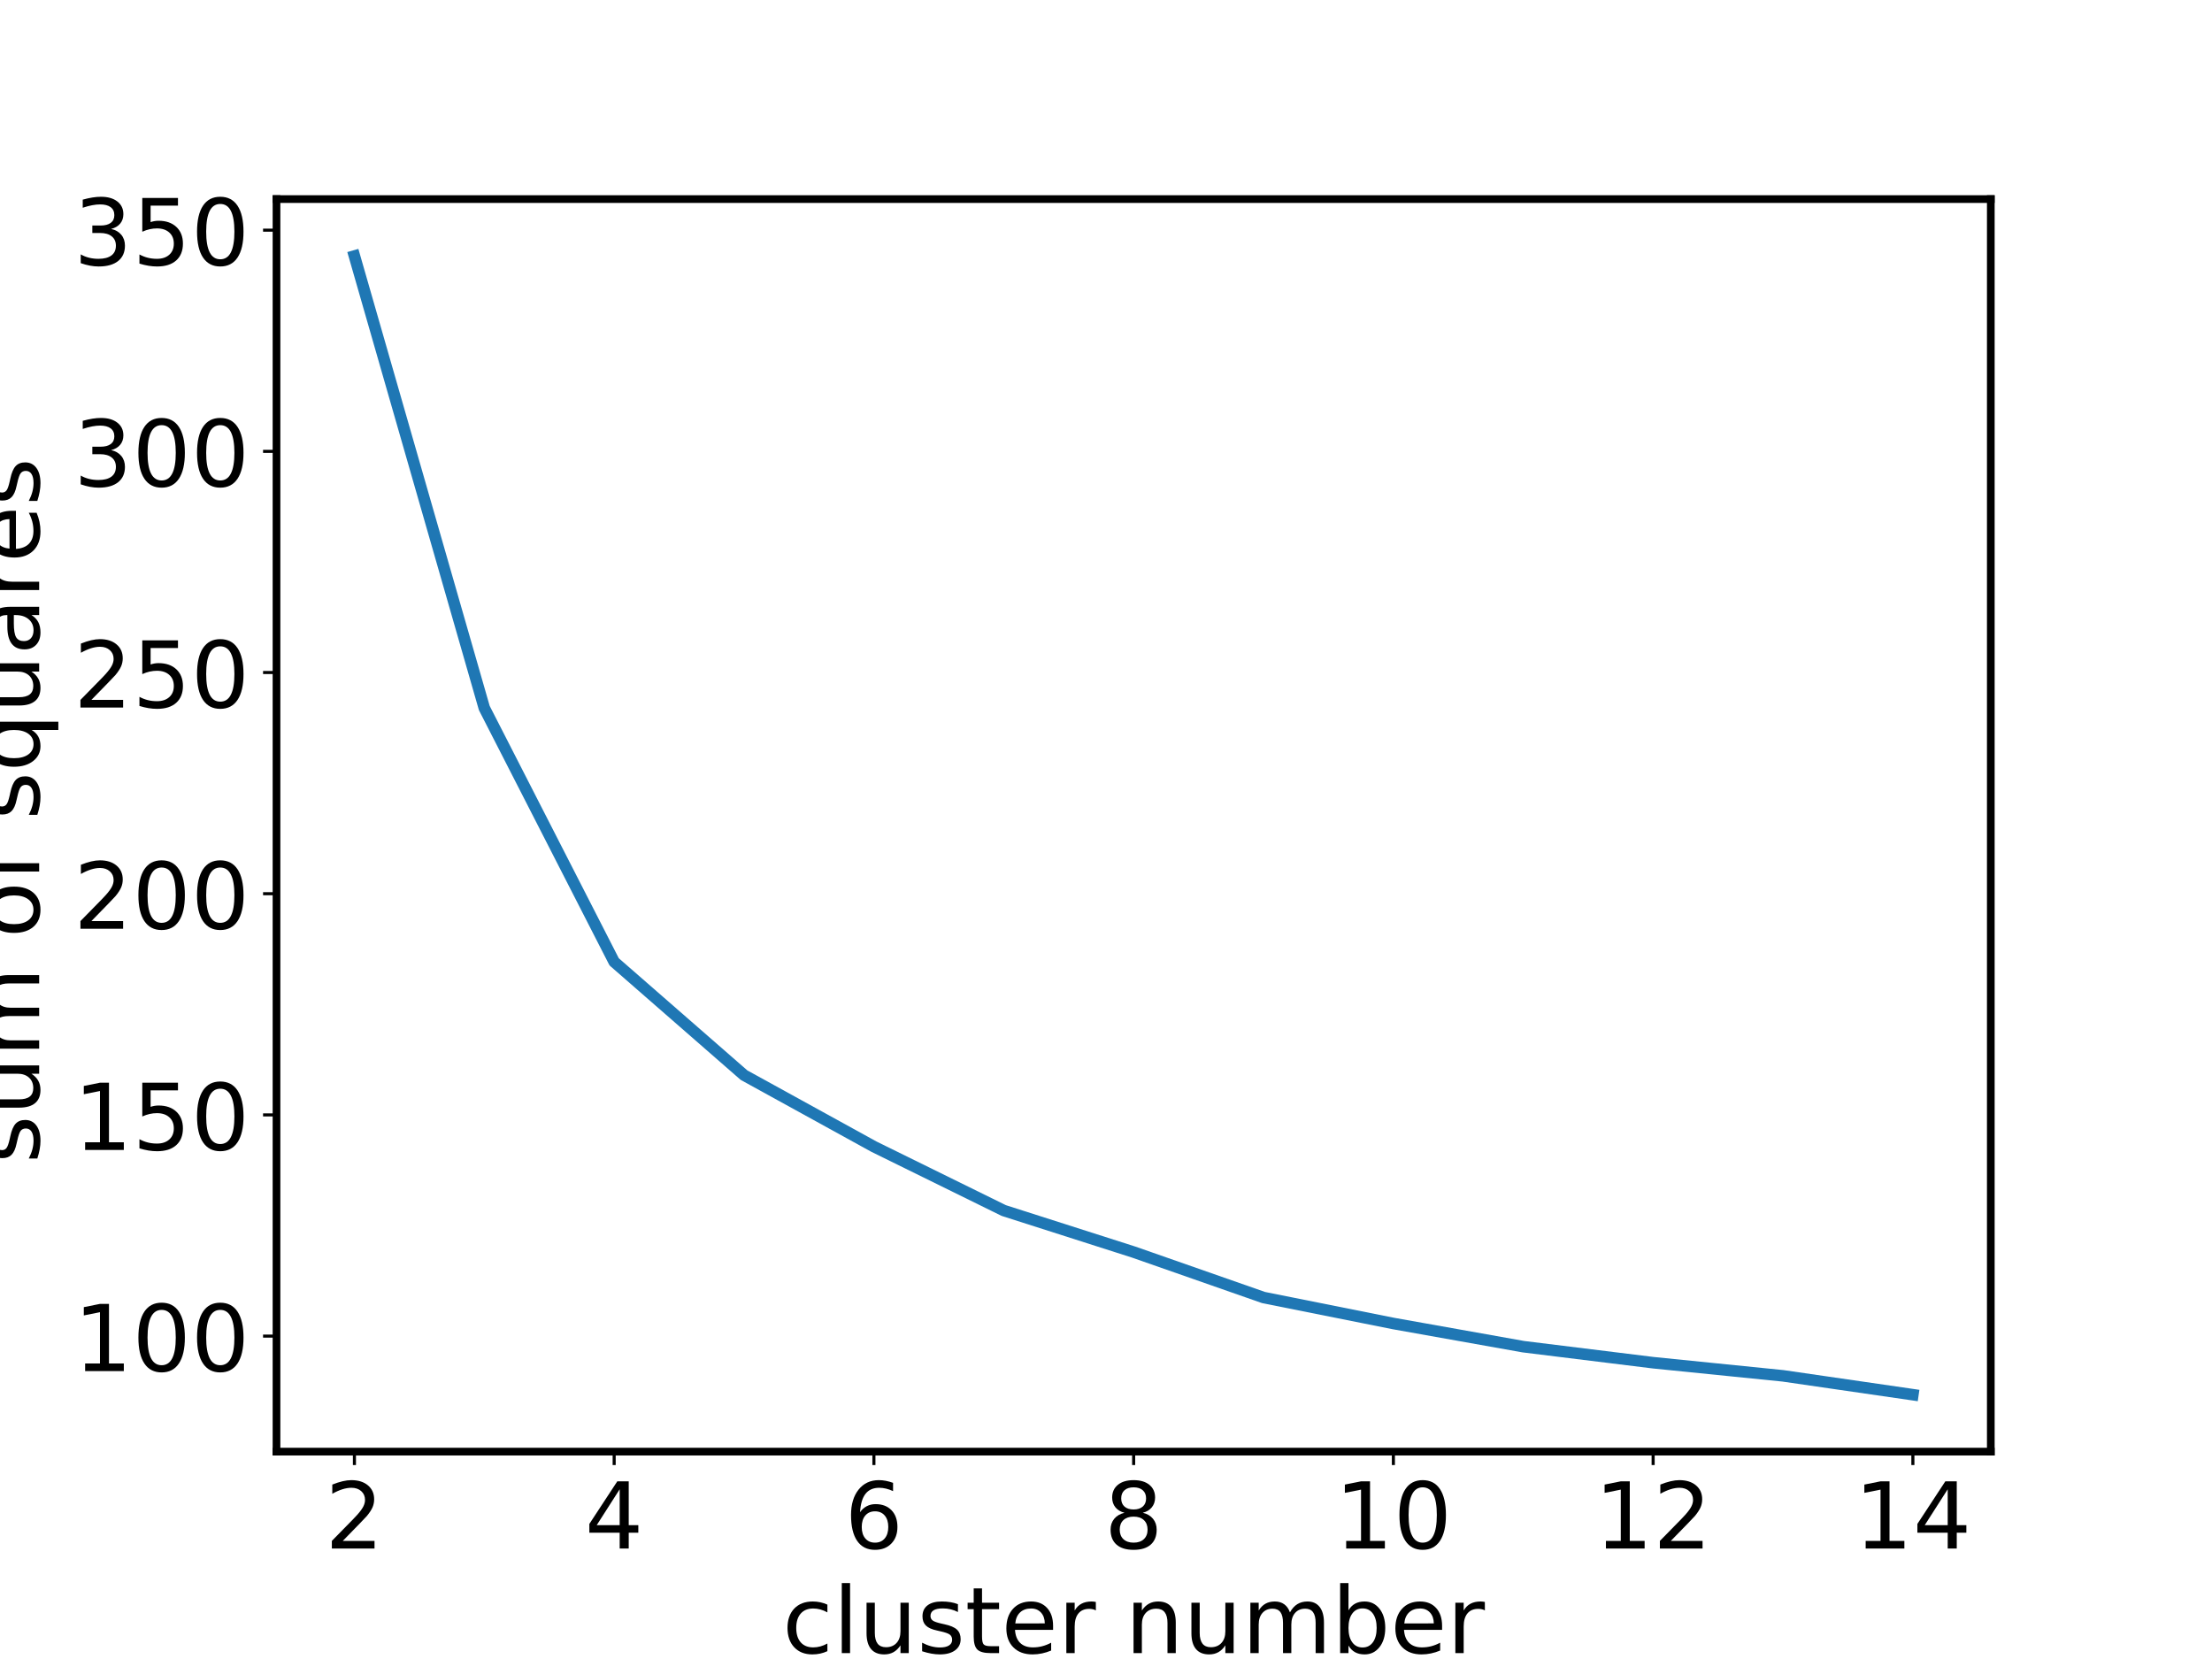
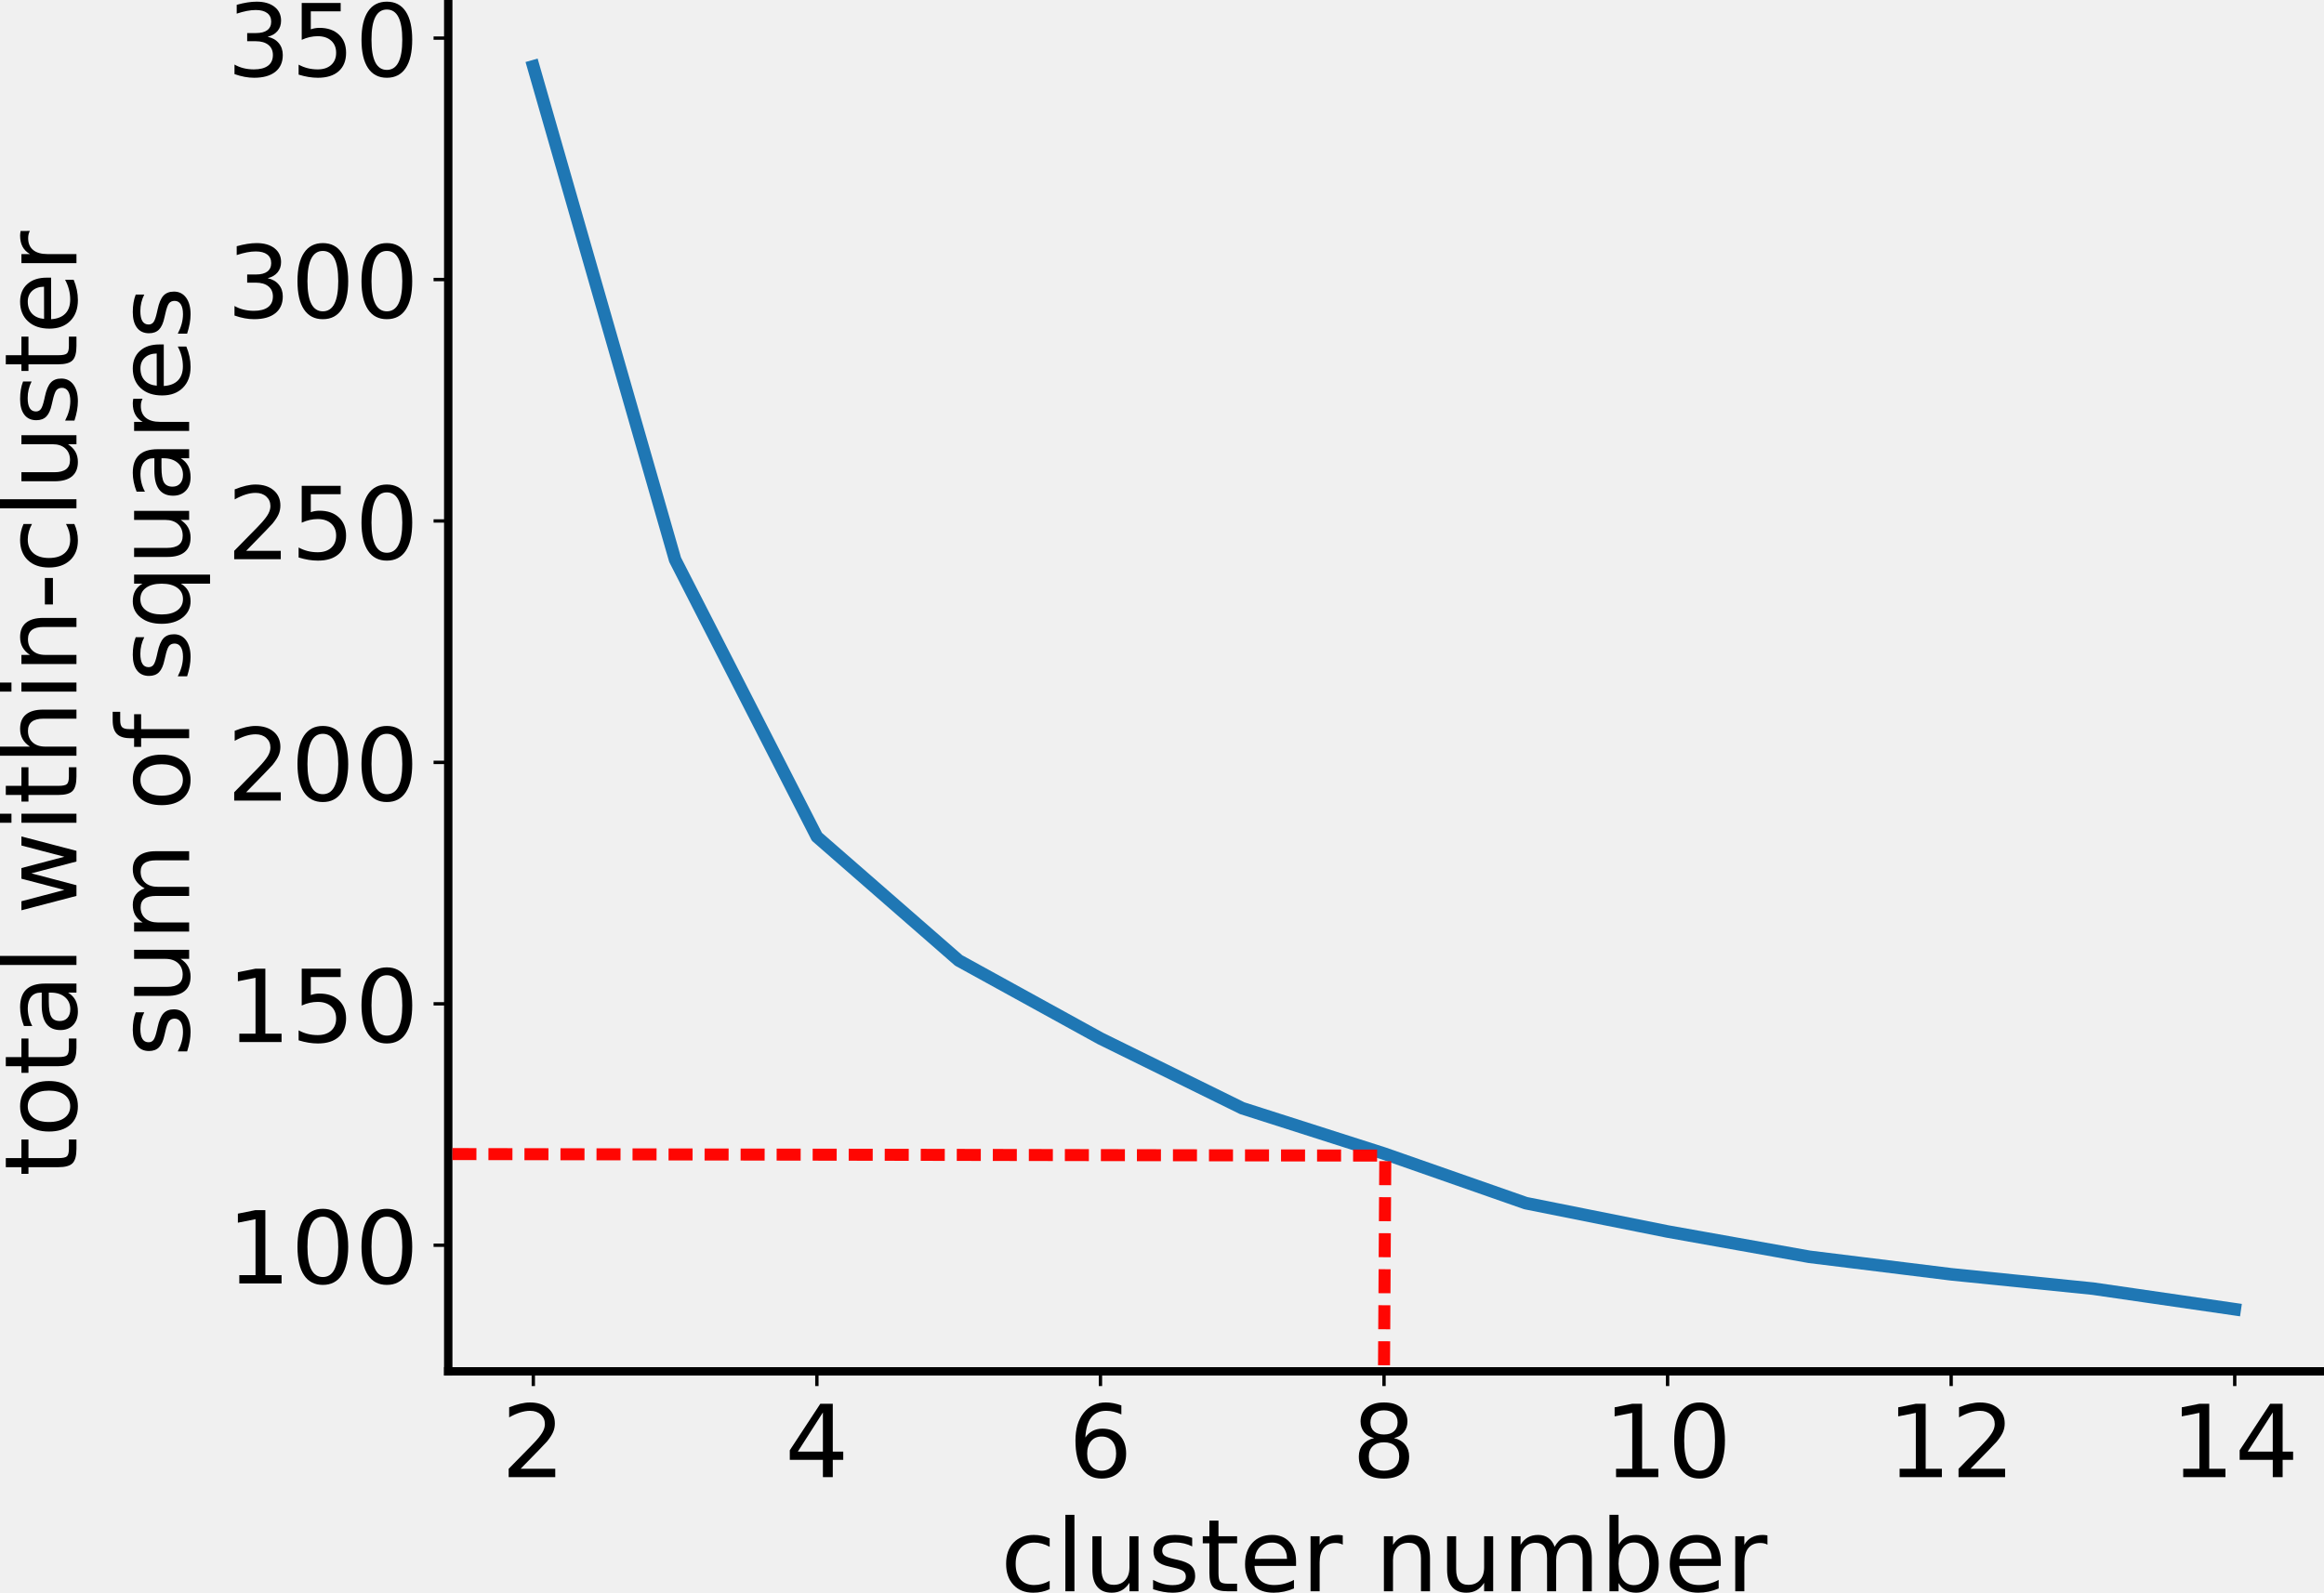
- <svg xmlns="http://www.w3.org/2000/svg" xmlns:xlink="http://www.w3.org/1999/xlink" width="576pt" height="432pt" viewBox="0 0 576 432" version="1.1">
-   <defs>
-     <style type="text/css">*{stroke-linejoin: round; stroke-linecap: butt}</style>
+ <svg xmlns="http://www.w3.org/2000/svg" xmlns:xlink="http://www.w3.org/1999/xlink" width="127.775mm" height="87.586mm" viewBox="0 0 362.196 248.275" version="1.1" id="svg96">
+   <defs id="defs1">
+     <style type="text/css" id="style1">*{stroke-linejoin: round; stroke-linecap: butt}</style>
  </defs>
-   <g id="figure_1">
-     <g id="patch_1">
-       <path d="M 0 432  L 576 432  L 576 0  L 0 0  z " style="fill: #ffffff" />
-     </g>
-     <g id="axes_1">
-       <g id="patch_2">
-         <path d="M 72 378  L 518.4 378  L 518.4 51.84  L 72 51.84  z " style="fill: #ffffff" />
-       </g>
+   <defs id="defs96">
+     <clipPath id="p2ddfa1b35b">
+       <rect x="72" y="51.84" width="446.4" height="326.16" id="rect96" />
+     </clipPath>
+   </defs>
+   <g id="g11" transform="scale(0.9002638)">
+     <g id="g96" transform="matrix(0.7258039,0,0,0.7258039,25.33945,-36.89987)">
      <g id="matplotlib.axis_1">
        <g id="xtick_1">
          <g id="line2d_1">
-             <defs>
-               <path id="m995ed39340" d="M 0 0  L 0 3.5  " style="stroke: #000000; stroke-width: 0.8" />
-             </defs>
-             <g>
-               <use xlink:href="#m995ed39340" x="92.291" y="378" style="stroke: #000000; stroke-width: 0.8" />
+             <defs id="defs2">
+               <path id="m995ed39340" d="M 0,0 V 3.5" style="stroke:#000000;stroke-width:0.8" />
+             </defs>
+             <g id="g2">
+               <use xlink:href="#m995ed39340" x="92.291" y="378" style="stroke:#000000;stroke-width:0.8" id="use2" />
            </g>
          </g>
          <g id="text_1">
-             <g transform="translate(84.65591 403.2362) scale(0.24 -0.24)">
-               <defs>
-                 <path id="DejaVuSans-32" d="M 1228 531  L 3431 531  L 3431 0  L 469 0  L 469 531  Q 828 903 1448 1529  Q 2069 2156 2228 2338  Q 2531 2678 2651 2914  Q 2772 3150 2772 3378  Q 2772 3750 2511 3984  Q 2250 4219 1831 4219  Q 1534 4219 1204 4116  Q 875 4013 500 3803  L 500 4441  Q 881 4594 1212 4672  Q 1544 4750 1819 4750  Q 2544 4750 2975 4387  Q 3406 4025 3406 3419  Q 3406 3131 3298 2873  Q 3191 2616 2906 2266  Q 2828 2175 2409 1742  Q 1991 1309 1228 531  z " transform="scale(0.015625)" />
-               </defs>
-               <use xlink:href="#DejaVuSans-32" />
+             <g transform="matrix(0.24,0,0,-0.24,84.65591,403.2362)" id="g3">
+               <defs id="defs3">
+                 <path id="DejaVuSans-32" d="M 1228,531 H 3431 V 0 H 469 v 531 q 359,372 979,998 621,627 780,809 303,340 423,576 121,236 121,464 0,372 -261,606 -261,235 -680,235 -297,0 -627,-103 -329,-103 -704,-313 v 638 q 381,153 712,231 332,78 607,78 725,0 1156,-363 431,-362 431,-968 0,-288 -108,-546 -107,-257 -392,-607 -78,-91 -497,-524 Q 1991,1309 1228,531 Z" transform="scale(0.015625)" />
+               </defs>
+               <use xlink:href="#DejaVuSans-32" id="use3" />
            </g>
          </g>
        </g>
        <g id="xtick_2">
          <g id="line2d_2">
-             <g>
-               <use xlink:href="#m995ed39340" x="159.927" y="378" style="stroke: #000000; stroke-width: 0.8" />
+             <g id="g4">
+               <use xlink:href="#m995ed39340" x="159.927" y="378" style="stroke:#000000;stroke-width:0.8" id="use4" />
            </g>
          </g>
          <g id="text_2">
-             <g transform="translate(152.2923 403.2362) scale(0.24 -0.24)">
-               <defs>
-                 <path id="DejaVuSans-34" d="M 2419 4116  L 825 1625  L 2419 1625  L 2419 4116  z M 2253 4666  L 3047 4666  L 3047 1625  L 3713 1625  L 3713 1100  L 3047 1100  L 3047 0  L 2419 0  L 2419 1100  L 313 1100  L 313 1709  L 2253 4666  z " transform="scale(0.015625)" />
-               </defs>
-               <use xlink:href="#DejaVuSans-34" />
+             <g transform="matrix(0.24,0,0,-0.24,152.2923,403.2362)" id="g5">
+               <defs id="defs4">
+                 <path id="DejaVuSans-34" d="M 2419,4116 825,1625 h 1594 z m -166,550 h 794 V 1625 h 666 V 1100 H 3047 V 0 H 2419 V 1100 H 313 v 609 z" transform="scale(0.015625)" />
+               </defs>
+               <use xlink:href="#DejaVuSans-34" id="use5" />
            </g>
          </g>
        </g>
        <g id="xtick_3">
          <g id="line2d_3">
-             <g>
-               <use xlink:href="#m995ed39340" x="227.564" y="378" style="stroke: #000000; stroke-width: 0.8" />
+             <g id="g6">
+               <use xlink:href="#m995ed39340" x="227.564" y="378" style="stroke:#000000;stroke-width:0.8" id="use6" />
            </g>
          </g>
          <g id="text_3">
-             <g transform="translate(219.9286 403.2362) scale(0.24 -0.24)">
-               <defs>
-                 <path id="DejaVuSans-36" d="M 2113 2584  Q 1688 2584 1439 2293  Q 1191 2003 1191 1497  Q 1191 994 1439 701  Q 1688 409 2113 409  Q 2538 409 2786 701  Q 3034 994 3034 1497  Q 3034 2003 2786 2293  Q 2538 2584 2113 2584  z M 3366 4563  L 3366 3988  Q 3128 4100 2886 4159  Q 2644 4219 2406 4219  Q 1781 4219 1451 3797  Q 1122 3375 1075 2522  Q 1259 2794 1537 2939  Q 1816 3084 2150 3084  Q 2853 3084 3261 2657  Q 3669 2231 3669 1497  Q 3669 778 3244 343  Q 2819 -91 2113 -91  Q 1303 -91 875 529  Q 447 1150 447 2328  Q 447 3434 972 4092  Q 1497 4750 2381 4750  Q 2619 4750 2861 4703  Q 3103 4656 3366 4563  z " transform="scale(0.015625)" />
-               </defs>
-               <use xlink:href="#DejaVuSans-36" />
+             <g transform="matrix(0.24,0,0,-0.24,219.9286,403.2362)" id="g7">
+               <defs id="defs6">
+                 <path id="DejaVuSans-36" d="m 2113,2584 q -425,0 -674,-291 -248,-290 -248,-796 0,-503 248,-796 249,-292 674,-292 425,0 673,292 248,293 248,796 0,506 -248,796 -248,291 -673,291 z m 1253,1979 v -575 q -238,112 -480,171 -242,60 -480,60 -625,0 -955,-422 -329,-422 -376,-1275 184,272 462,417 279,145 613,145 703,0 1111,-427 408,-426 408,-1160 0,-719 -425,-1154 -425,-434 -1131,-434 -810,0 -1238,620 -428,621 -428,1799 0,1106 525,1764 525,658 1409,658 238,0 480,-47 242,-47 505,-140 z" transform="scale(0.015625)" />
+               </defs>
+               <use xlink:href="#DejaVuSans-36" id="use7" />
            </g>
          </g>
        </g>
        <g id="xtick_4">
          <g id="line2d_4">
-             <g>
-               <use xlink:href="#m995ed39340" x="295.2" y="378" style="stroke: #000000; stroke-width: 0.8" />
+             <g id="g8">
+               <use xlink:href="#m995ed39340" x="295.2" y="378" style="stroke:#000000;stroke-width:0.8" id="use8" />
            </g>
          </g>
          <g id="text_4">
-             <g transform="translate(287.565 403.2362) scale(0.24 -0.24)">
-               <defs>
-                 <path id="DejaVuSans-38" d="M 2034 2216  Q 1584 2216 1326 1975  Q 1069 1734 1069 1313  Q 1069 891 1326 650  Q 1584 409 2034 409  Q 2484 409 2743 651  Q 3003 894 3003 1313  Q 3003 1734 2745 1975  Q 2488 2216 2034 2216  z M 1403 2484  Q 997 2584 770 2862  Q 544 3141 544 3541  Q 544 4100 942 4425  Q 1341 4750 2034 4750  Q 2731 4750 3128 4425  Q 3525 4100 3525 3541  Q 3525 3141 3298 2862  Q 3072 2584 2669 2484  Q 3125 2378 3379 2068  Q 3634 1759 3634 1313  Q 3634 634 3220 271  Q 2806 -91 2034 -91  Q 1263 -91 848 271  Q 434 634 434 1313  Q 434 1759 690 2068  Q 947 2378 1403 2484  z M 1172 3481  Q 1172 3119 1398 2916  Q 1625 2713 2034 2713  Q 2441 2713 2670 2916  Q 2900 3119 2900 3481  Q 2900 3844 2670 4047  Q 2441 4250 2034 4250  Q 1625 4250 1398 4047  Q 1172 3844 1172 3481  z " transform="scale(0.015625)" />
-               </defs>
-               <use xlink:href="#DejaVuSans-38" />
+             <g transform="matrix(0.24,0,0,-0.24,287.565,403.2362)" id="g9">
+               <defs id="defs8">
+                 <path id="DejaVuSans-38" d="m 2034,2216 q -450,0 -708,-241 -257,-241 -257,-662 0,-422 257,-663 258,-241 708,-241 450,0 709,242 260,243 260,662 0,421 -258,662 -257,241 -711,241 z m -631,268 q -406,100 -633,378 -226,279 -226,679 0,559 398,884 399,325 1092,325 697,0 1094,-325 397,-325 397,-884 0,-400 -227,-679 -226,-278 -629,-378 456,-106 710,-416 255,-309 255,-755 Q 3634,634 3220,271 2806,-91 2034,-91 1263,-91 848,271 434,634 434,1313 q 0,446 256,755 257,310 713,416 z m -231,997 q 0,-362 226,-565 227,-203 636,-203 407,0 636,203 230,203 230,565 0,363 -230,566 -229,203 -636,203 -409,0 -636,-203 -226,-203 -226,-566 z" transform="scale(0.015625)" />
+               </defs>
+               <use xlink:href="#DejaVuSans-38" id="use9" />
            </g>
          </g>
        </g>
        <g id="xtick_5">
          <g id="line2d_5">
-             <g>
-               <use xlink:href="#m995ed39340" x="362.836" y="378" style="stroke: #000000; stroke-width: 0.8" />
+             <g id="g10">
+               <use xlink:href="#m995ed39340" x="362.836" y="378" style="stroke:#000000;stroke-width:0.8" id="use10" />
            </g>
          </g>
          <g id="text_5">
-             <g transform="translate(347.5664 403.2362) scale(0.24 -0.24)">
-               <defs>
-                 <path id="DejaVuSans-31" d="M 794 531  L 1825 531  L 1825 4091  L 703 3866  L 703 4441  L 1819 4666  L 2450 4666  L 2450 531  L 3481 531  L 3481 0  L 794 0  L 794 531  z " transform="scale(0.015625)" />
-                 <path id="DejaVuSans-30" d="M 2034 4250  Q 1547 4250 1301 3770  Q 1056 3291 1056 2328  Q 1056 1369 1301 889  Q 1547 409 2034 409  Q 2525 409 2770 889  Q 3016 1369 3016 2328  Q 3016 3291 2770 3770  Q 2525 4250 2034 4250  z M 2034 4750  Q 2819 4750 3233 4129  Q 3647 3509 3647 2328  Q 3647 1150 3233 529  Q 2819 -91 2034 -91  Q 1250 -91 836 529  Q 422 1150 422 2328  Q 422 3509 836 4129  Q 1250 4750 2034 4750  z " transform="scale(0.015625)" />
-               </defs>
-               <use xlink:href="#DejaVuSans-31" />
-               <use xlink:href="#DejaVuSans-30" x="63.623" />
+             <g transform="matrix(0.24,0,0,-0.24,347.5664,403.2362)" id="g12">
+               <defs id="defs10">
+                 <path id="DejaVuSans-31" d="M 794,531 H 1825 V 4091 L 703,3866 v 575 l 1116,225 h 631 V 531 H 3481 V 0 H 794 Z" transform="scale(0.015625)" />
+                 <path id="DejaVuSans-30" d="m 2034,4250 q -487,0 -733,-480 -245,-479 -245,-1442 0,-959 245,-1439 246,-480 733,-480 491,0 736,480 246,480 246,1439 0,963 -246,1442 -245,480 -736,480 z m 0,500 q 785,0 1199,-621 414,-620 414,-1801 0,-1178 -414,-1799 -414,-620 -1199,-620 -784,0 -1198,620 -414,621 -414,1799 0,1181 414,1801 414,621 1198,621 z" transform="scale(0.015625)" />
+               </defs>
+               <use xlink:href="#DejaVuSans-31" id="use11" />
+               <use xlink:href="#DejaVuSans-30" x="63.623" id="use12" />
            </g>
          </g>
        </g>
        <g id="xtick_6">
          <g id="line2d_6">
-             <g>
-               <use xlink:href="#m995ed39340" x="430.473" y="378" style="stroke: #000000; stroke-width: 0.8" />
+             <g id="g13">
+               <use xlink:href="#m995ed39340" x="430.473" y="378" style="stroke:#000000;stroke-width:0.8" id="use13" />
            </g>
          </g>
          <g id="text_6">
-             <g transform="translate(415.2027 403.2362) scale(0.24 -0.24)">
-               <use xlink:href="#DejaVuSans-31" />
-               <use xlink:href="#DejaVuSans-32" x="63.623" />
+             <g transform="matrix(0.24,0,0,-0.24,415.2027,403.2362)" id="g15">
+               <use xlink:href="#DejaVuSans-31" id="use14" />
+               <use xlink:href="#DejaVuSans-32" x="63.623" id="use15" />
            </g>
          </g>
        </g>
        <g id="xtick_7">
          <g id="line2d_7">
-             <g>
-               <use xlink:href="#m995ed39340" x="498.109" y="378" style="stroke: #000000; stroke-width: 0.8" />
+             <g id="g16">
+               <use xlink:href="#m995ed39340" x="498.109" y="378" style="stroke:#000000;stroke-width:0.8" id="use16" />
            </g>
          </g>
          <g id="text_7">
-             <g transform="translate(482.8391 403.2362) scale(0.24 -0.24)">
-               <use xlink:href="#DejaVuSans-31" />
-               <use xlink:href="#DejaVuSans-34" x="63.623" />
+             <g transform="matrix(0.24,0,0,-0.24,482.8391,403.2362)" id="g18">
+               <use xlink:href="#DejaVuSans-31" id="use17" />
+               <use xlink:href="#DejaVuSans-34" x="63.623" id="use18" />
            </g>
          </g>
        </g>
        <g id="text_8">
-           <g transform="translate(203.7431 430.4638) scale(0.24 -0.24)">
-             <defs>
-               <path id="DejaVuSans-63" d="M 3122 3366  L 3122 2828  Q 2878 2963 2633 3030  Q 2388 3097 2138 3097  Q 1578 3097 1268 2742  Q 959 2388 959 1747  Q 959 1106 1268 751  Q 1578 397 2138 397  Q 2388 397 2633 464  Q 2878 531 3122 666  L 3122 134  Q 2881 22 2623 -34  Q 2366 -91 2075 -91  Q 1284 -91 818 406  Q 353 903 353 1747  Q 353 2603 823 3093  Q 1294 3584 2113 3584  Q 2378 3584 2631 3529  Q 2884 3475 3122 3366  z " transform="scale(0.015625)" />
-               <path id="DejaVuSans-6c" d="M 603 4863  L 1178 4863  L 1178 0  L 603 0  L 603 4863  z " transform="scale(0.015625)" />
-               <path id="DejaVuSans-75" d="M 544 1381  L 544 3500  L 1119 3500  L 1119 1403  Q 1119 906 1312 657  Q 1506 409 1894 409  Q 2359 409 2629 706  Q 2900 1003 2900 1516  L 2900 3500  L 3475 3500  L 3475 0  L 2900 0  L 2900 538  Q 2691 219 2414 64  Q 2138 -91 1772 -91  Q 1169 -91 856 284  Q 544 659 544 1381  z M 1991 3584  L 1991 3584  z " transform="scale(0.015625)" />
-               <path id="DejaVuSans-73" d="M 2834 3397  L 2834 2853  Q 2591 2978 2328 3040  Q 2066 3103 1784 3103  Q 1356 3103 1142 2972  Q 928 2841 928 2578  Q 928 2378 1081 2264  Q 1234 2150 1697 2047  L 1894 2003  Q 2506 1872 2764 1633  Q 3022 1394 3022 966  Q 3022 478 2636 193  Q 2250 -91 1575 -91  Q 1294 -91 989 -36  Q 684 19 347 128  L 347 722  Q 666 556 975 473  Q 1284 391 1588 391  Q 1994 391 2212 530  Q 2431 669 2431 922  Q 2431 1156 2273 1281  Q 2116 1406 1581 1522  L 1381 1569  Q 847 1681 609 1914  Q 372 2147 372 2553  Q 372 3047 722 3315  Q 1072 3584 1716 3584  Q 2034 3584 2315 3537  Q 2597 3491 2834 3397  z " transform="scale(0.015625)" />
-               <path id="DejaVuSans-74" d="M 1172 4494  L 1172 3500  L 2356 3500  L 2356 3053  L 1172 3053  L 1172 1153  Q 1172 725 1289 603  Q 1406 481 1766 481  L 2356 481  L 2356 0  L 1766 0  Q 1100 0 847 248  Q 594 497 594 1153  L 594 3053  L 172 3053  L 172 3500  L 594 3500  L 594 4494  L 1172 4494  z " transform="scale(0.015625)" />
-               <path id="DejaVuSans-65" d="M 3597 1894  L 3597 1613  L 953 1613  Q 991 1019 1311 708  Q 1631 397 2203 397  Q 2534 397 2845 478  Q 3156 559 3463 722  L 3463 178  Q 3153 47 2828 -22  Q 2503 -91 2169 -91  Q 1331 -91 842 396  Q 353 884 353 1716  Q 353 2575 817 3079  Q 1281 3584 2069 3584  Q 2775 3584 3186 3129  Q 3597 2675 3597 1894  z M 3022 2063  Q 3016 2534 2758 2815  Q 2500 3097 2075 3097  Q 1594 3097 1305 2825  Q 1016 2553 972 2059  L 3022 2063  z " transform="scale(0.015625)" />
-               <path id="DejaVuSans-72" d="M 2631 2963  Q 2534 3019 2420 3045  Q 2306 3072 2169 3072  Q 1681 3072 1420 2755  Q 1159 2438 1159 1844  L 1159 0  L 581 0  L 581 3500  L 1159 3500  L 1159 2956  Q 1341 3275 1631 3429  Q 1922 3584 2338 3584  Q 2397 3584 2469 3576  Q 2541 3569 2628 3553  L 2631 2963  z " transform="scale(0.015625)" />
-               <path id="DejaVuSans-20" transform="scale(0.015625)" />
-               <path id="DejaVuSans-6e" d="M 3513 2113  L 3513 0  L 2938 0  L 2938 2094  Q 2938 2591 2744 2837  Q 2550 3084 2163 3084  Q 1697 3084 1428 2787  Q 1159 2491 1159 1978  L 1159 0  L 581 0  L 581 3500  L 1159 3500  L 1159 2956  Q 1366 3272 1645 3428  Q 1925 3584 2291 3584  Q 2894 3584 3203 3211  Q 3513 2838 3513 2113  z " transform="scale(0.015625)" />
-               <path id="DejaVuSans-6d" d="M 3328 2828  Q 3544 3216 3844 3400  Q 4144 3584 4550 3584  Q 5097 3584 5394 3201  Q 5691 2819 5691 2113  L 5691 0  L 5113 0  L 5113 2094  Q 5113 2597 4934 2840  Q 4756 3084 4391 3084  Q 3944 3084 3684 2787  Q 3425 2491 3425 1978  L 3425 0  L 2847 0  L 2847 2094  Q 2847 2600 2669 2842  Q 2491 3084 2119 3084  Q 1678 3084 1418 2786  Q 1159 2488 1159 1978  L 1159 0  L 581 0  L 581 3500  L 1159 3500  L 1159 2956  Q 1356 3278 1631 3431  Q 1906 3584 2284 3584  Q 2666 3584 2933 3390  Q 3200 3197 3328 2828  z " transform="scale(0.015625)" />
-               <path id="DejaVuSans-62" d="M 3116 1747  Q 3116 2381 2855 2742  Q 2594 3103 2138 3103  Q 1681 3103 1420 2742  Q 1159 2381 1159 1747  Q 1159 1113 1420 752  Q 1681 391 2138 391  Q 2594 391 2855 752  Q 3116 1113 3116 1747  z M 1159 2969  Q 1341 3281 1617 3432  Q 1894 3584 2278 3584  Q 2916 3584 3314 3078  Q 3713 2572 3713 1747  Q 3713 922 3314 415  Q 2916 -91 2278 -91  Q 1894 -91 1617 61  Q 1341 213 1159 525  L 1159 0  L 581 0  L 581 4863  L 1159 4863  L 1159 2969  z " transform="scale(0.015625)" />
-             </defs>
-             <use xlink:href="#DejaVuSans-63" />
-             <use xlink:href="#DejaVuSans-6c" x="54.98" />
-             <use xlink:href="#DejaVuSans-75" x="82.764" />
-             <use xlink:href="#DejaVuSans-73" x="146.143" />
-             <use xlink:href="#DejaVuSans-74" x="198.242" />
-             <use xlink:href="#DejaVuSans-65" x="237.451" />
-             <use xlink:href="#DejaVuSans-72" x="298.975" />
-             <use xlink:href="#DejaVuSans-20" x="340.088" />
-             <use xlink:href="#DejaVuSans-6e" x="371.875" />
-             <use xlink:href="#DejaVuSans-75" x="435.254" />
-             <use xlink:href="#DejaVuSans-6d" x="498.633" />
-             <use xlink:href="#DejaVuSans-62" x="596.045" />
-             <use xlink:href="#DejaVuSans-65" x="659.521" />
-             <use xlink:href="#DejaVuSans-72" x="721.045" />
+           <g transform="matrix(0.24,0,0,-0.24,203.7431,430.4638)" id="g32">
+             <defs id="defs18">
+               <path id="DejaVuSans-63" d="m 3122,3366 v -538 q -244,135 -489,202 -245,67 -495,67 -560,0 -870,-355 -309,-354 -309,-995 0,-641 309,-996 310,-354 870,-354 250,0 495,67 245,67 489,202 V 134 Q 2881,22 2623,-34 2366,-91 2075,-91 1284,-91 818,406 353,903 353,1747 q 0,856 470,1346 471,491 1290,491 265,0 518,-55 253,-54 491,-163 z" transform="scale(0.015625)" />
+               <path id="DejaVuSans-6c" d="m 603,4863 h 575 V 0 H 603 Z" transform="scale(0.015625)" />
+               <path id="DejaVuSans-75" d="m 544,1381 v 2119 h 575 V 1403 q 0,-497 193,-746 194,-248 582,-248 465,0 735,297 271,297 271,810 v 1984 h 575 V 0 H 2900 V 538 Q 2691,219 2414,64 2138,-91 1772,-91 1169,-91 856,284 544,659 544,1381 Z m 1447,2203 z" transform="scale(0.015625)" />
+               <path id="DejaVuSans-73" d="m 2834,3397 v -544 q -243,125 -506,187 -262,63 -544,63 -428,0 -642,-131 -214,-131 -214,-394 0,-200 153,-314 153,-114 616,-217 l 197,-44 q 612,-131 870,-370 258,-239 258,-667 0,-488 -386,-773 Q 2250,-91 1575,-91 1294,-91 989,-36 684,19 347,128 v 594 q 319,-166 628,-249 309,-82 613,-82 406,0 624,139 219,139 219,392 0,234 -158,359 -157,125 -692,241 l -200,47 q -534,112 -772,345 -237,233 -237,639 0,494 350,762 350,269 994,269 318,0 599,-47 282,-46 519,-140 z" transform="scale(0.015625)" />
+               <path id="DejaVuSans-74" d="M 1172,4494 V 3500 H 2356 V 3053 H 1172 V 1153 q 0,-428 117,-550 117,-122 477,-122 h 590 V 0 H 1766 Q 1100,0 847,248 594,497 594,1153 V 3053 H 172 v 447 h 422 v 994 z" transform="scale(0.015625)" />
+               <path id="DejaVuSans-65" d="M 3597,1894 V 1613 H 953 q 38,-594 358,-905 320,-311 892,-311 331,0 642,81 311,81 618,244 V 178 Q 3153,47 2828,-22 2503,-91 2169,-91 1331,-91 842,396 353,884 353,1716 q 0,859 464,1363 464,505 1252,505 706,0 1117,-455 411,-454 411,-1235 z m -575,169 q -6,471 -264,752 -258,282 -683,282 -481,0 -770,-272 -289,-272 -333,-766 z" transform="scale(0.015625)" />
+               <path id="DejaVuSans-72" d="m 2631,2963 q -97,56 -211,82 -114,27 -251,27 -488,0 -749,-317 -261,-317 -261,-911 V 0 H 581 v 3500 h 578 v -544 q 182,319 472,473 291,155 707,155 59,0 131,-8 72,-7 159,-23 z" transform="scale(0.015625)" />
+               <path id="DejaVuSans-20" transform="scale(0.015625)" d="" />
+               <path id="DejaVuSans-6e" d="M 3513,2113 V 0 h -575 v 2094 q 0,497 -194,743 -194,247 -581,247 -466,0 -735,-297 -269,-296 -269,-809 V 0 H 581 v 3500 h 578 v -544 q 207,316 486,472 280,156 646,156 603,0 912,-373 310,-373 310,-1098 z" transform="scale(0.015625)" />
+               <path id="DejaVuSans-6d" d="m 3328,2828 q 216,388 516,572 300,184 706,184 547,0 844,-383 297,-382 297,-1088 V 0 h -578 v 2094 q 0,503 -179,746 -178,244 -543,244 -447,0 -707,-297 -259,-296 -259,-809 V 0 h -578 v 2094 q 0,506 -178,748 -178,242 -550,242 -441,0 -701,-298 -259,-298 -259,-808 V 0 H 581 v 3500 h 578 v -544 q 197,322 472,475 275,153 653,153 382,0 649,-194 267,-193 395,-562 z" transform="scale(0.015625)" />
+               <path id="DejaVuSans-62" d="m 3116,1747 q 0,634 -261,995 -261,361 -717,361 -457,0 -718,-361 -261,-361 -261,-995 0,-634 261,-995 261,-361 718,-361 456,0 717,361 261,361 261,995 z M 1159,2969 q 182,312 458,463 277,152 661,152 638,0 1036,-506 399,-506 399,-1331 Q 3713,922 3314,415 2916,-91 2278,-91 1894,-91 1617,61 1341,213 1159,525 V 0 H 581 v 4863 h 578 z" transform="scale(0.015625)" />
+             </defs>
+             <use xlink:href="#DejaVuSans-63" id="use19" />
+             <use xlink:href="#DejaVuSans-6c" x="54.98" id="use20" />
+             <use xlink:href="#DejaVuSans-75" x="82.764" id="use21" />
+             <use xlink:href="#DejaVuSans-73" x="146.143" id="use22" />
+             <use xlink:href="#DejaVuSans-74" x="198.242" id="use23" />
+             <use xlink:href="#DejaVuSans-65" x="237.451" id="use24" />
+             <use xlink:href="#DejaVuSans-72" x="298.975" id="use25" />
+             <use xlink:href="#DejaVuSans-20" x="340.088" id="use26" />
+             <use xlink:href="#DejaVuSans-6e" x="371.875" id="use27" />
+             <use xlink:href="#DejaVuSans-75" x="435.254" id="use28" />
+             <use xlink:href="#DejaVuSans-6d" x="498.633" id="use29" />
+             <use xlink:href="#DejaVuSans-62" x="596.045" id="use30" />
+             <use xlink:href="#DejaVuSans-65" x="659.521" id="use31" />
+             <use xlink:href="#DejaVuSans-72" x="721.045" id="use32" />
          </g>
        </g>
      </g>
      <g id="matplotlib.axis_2">
        <g id="ytick_1">
          <g id="line2d_8">
-             <defs>
-               <path id="m8b2a4bb06e" d="M 0 0  L -3.5 0  " style="stroke: #000000; stroke-width: 0.8" />
-             </defs>
-             <g>
-               <use xlink:href="#m8b2a4bb06e" x="72" y="347.914" style="stroke: #000000; stroke-width: 0.8" />
+             <defs id="defs32">
+               <path id="m8b2a4bb06e" d="M 0,0 H -3.5" style="stroke:#000000;stroke-width:0.8" />
+             </defs>
+             <g id="g33">
+               <use xlink:href="#m8b2a4bb06e" x="72" y="347.914" style="stroke:#000000;stroke-width:0.8" id="use33" />
            </g>
          </g>
          <g id="text_9">
-             <g transform="translate(19.19 357.0324) scale(0.24 -0.24)">
-               <use xlink:href="#DejaVuSans-31" />
-               <use xlink:href="#DejaVuSans-30" x="63.623" />
-               <use xlink:href="#DejaVuSans-30" x="127.246" />
+             <g transform="matrix(0.24,0,0,-0.24,19.19,357.0324)" id="g36">
+               <use xlink:href="#DejaVuSans-31" id="use34" />
+               <use xlink:href="#DejaVuSans-30" x="63.623" id="use35" />
+               <use xlink:href="#DejaVuSans-30" x="127.246" id="use36" />
            </g>
          </g>
        </g>
        <g id="ytick_2">
          <g id="line2d_9">
-             <g>
-               <use xlink:href="#m8b2a4bb06e" x="72" y="290.318" style="stroke: #000000; stroke-width: 0.8" />
+             <g id="g37">
+               <use xlink:href="#m8b2a4bb06e" x="72" y="290.318" style="stroke:#000000;stroke-width:0.8" id="use37" />
            </g>
          </g>
          <g id="text_10">
-             <g transform="translate(19.19 299.436) scale(0.24 -0.24)">
-               <defs>
-                 <path id="DejaVuSans-35" d="M 691 4666  L 3169 4666  L 3169 4134  L 1269 4134  L 1269 2991  Q 1406 3038 1543 3061  Q 1681 3084 1819 3084  Q 2600 3084 3056 2656  Q 3513 2228 3513 1497  Q 3513 744 3044 326  Q 2575 -91 1722 -91  Q 1428 -91 1123 -41  Q 819 9 494 109  L 494 744  Q 775 591 1075 516  Q 1375 441 1709 441  Q 2250 441 2565 725  Q 2881 1009 2881 1497  Q 2881 1984 2565 2268  Q 2250 2553 1709 2553  Q 1456 2553 1204 2497  Q 953 2441 691 2322  L 691 4666  z " transform="scale(0.015625)" />
-               </defs>
-               <use xlink:href="#DejaVuSans-31" />
-               <use xlink:href="#DejaVuSans-35" x="63.623" />
-               <use xlink:href="#DejaVuSans-30" x="127.246" />
+             <g transform="matrix(0.24,0,0,-0.24,19.19,299.436)" id="g40">
+               <defs id="defs37">
+                 <path id="DejaVuSans-35" d="M 691,4666 H 3169 V 4134 H 1269 V 2991 q 137,47 274,70 138,23 276,23 781,0 1237,-428 457,-428 457,-1159 Q 3513,744 3044,326 2575,-91 1722,-91 1428,-91 1123,-41 819,9 494,109 v 635 q 281,-153 581,-228 300,-75 634,-75 541,0 856,284 316,284 316,772 0,487 -316,771 -315,285 -856,285 -253,0 -505,-56 -251,-56 -513,-175 z" transform="scale(0.015625)" />
+               </defs>
+               <use xlink:href="#DejaVuSans-31" id="use38" />
+               <use xlink:href="#DejaVuSans-35" x="63.623" id="use39" />
+               <use xlink:href="#DejaVuSans-30" x="127.246" id="use40" />
            </g>
          </g>
        </g>
        <g id="ytick_3">
          <g id="line2d_10">
-             <g>
-               <use xlink:href="#m8b2a4bb06e" x="72" y="232.721" style="stroke: #000000; stroke-width: 0.8" />
+             <g id="g41">
+               <use xlink:href="#m8b2a4bb06e" x="72" y="232.721" style="stroke:#000000;stroke-width:0.8" id="use41" />
            </g>
          </g>
          <g id="text_11">
-             <g transform="translate(19.19 241.8395) scale(0.24 -0.24)">
-               <use xlink:href="#DejaVuSans-32" />
-               <use xlink:href="#DejaVuSans-30" x="63.623" />
-               <use xlink:href="#DejaVuSans-30" x="127.246" />
+             <g transform="matrix(0.24,0,0,-0.24,19.19,241.8395)" id="g44">
+               <use xlink:href="#DejaVuSans-32" id="use42" />
+               <use xlink:href="#DejaVuSans-30" x="63.623" id="use43" />
+               <use xlink:href="#DejaVuSans-30" x="127.246" id="use44" />
            </g>
          </g>
        </g>
        <g id="ytick_4">
          <g id="line2d_11">
-             <g>
-               <use xlink:href="#m8b2a4bb06e" x="72" y="175.125" style="stroke: #000000; stroke-width: 0.8" />
+             <g id="g45">
+               <use xlink:href="#m8b2a4bb06e" x="72" y="175.125" style="stroke:#000000;stroke-width:0.8" id="use45" />
            </g>
          </g>
          <g id="text_12">
-             <g transform="translate(19.19 184.2431) scale(0.24 -0.24)">
-               <use xlink:href="#DejaVuSans-32" />
-               <use xlink:href="#DejaVuSans-35" x="63.623" />
-               <use xlink:href="#DejaVuSans-30" x="127.246" />
+             <g transform="matrix(0.24,0,0,-0.24,19.19,184.2431)" id="g48">
+               <use xlink:href="#DejaVuSans-32" id="use46" />
+               <use xlink:href="#DejaVuSans-35" x="63.623" id="use47" />
+               <use xlink:href="#DejaVuSans-30" x="127.246" id="use48" />
            </g>
          </g>
        </g>
        <g id="ytick_5">
          <g id="line2d_12">
-             <g>
-               <use xlink:href="#m8b2a4bb06e" x="72" y="117.529" style="stroke: #000000; stroke-width: 0.8" />
+             <g id="g49">
+               <use xlink:href="#m8b2a4bb06e" x="72" y="117.528" style="stroke:#000000;stroke-width:0.8" id="use49" />
            </g>
          </g>
          <g id="text_13">
-             <g transform="translate(19.19 126.6466) scale(0.24 -0.24)">
-               <defs>
-                 <path id="DejaVuSans-33" d="M 2597 2516  Q 3050 2419 3304 2112  Q 3559 1806 3559 1356  Q 3559 666 3084 287  Q 2609 -91 1734 -91  Q 1441 -91 1130 -33  Q 819 25 488 141  L 488 750  Q 750 597 1062 519  Q 1375 441 1716 441  Q 2309 441 2620 675  Q 2931 909 2931 1356  Q 2931 1769 2642 2001  Q 2353 2234 1838 2234  L 1294 2234  L 1294 2753  L 1863 2753  Q 2328 2753 2575 2939  Q 2822 3125 2822 3475  Q 2822 3834 2567 4026  Q 2313 4219 1838 4219  Q 1578 4219 1281 4162  Q 984 4106 628 3988  L 628 4550  Q 988 4650 1302 4700  Q 1616 4750 1894 4750  Q 2613 4750 3031 4423  Q 3450 4097 3450 3541  Q 3450 3153 3228 2886  Q 3006 2619 2597 2516  z " transform="scale(0.015625)" />
-               </defs>
-               <use xlink:href="#DejaVuSans-33" />
-               <use xlink:href="#DejaVuSans-30" x="63.623" />
-               <use xlink:href="#DejaVuSans-30" x="127.246" />
+             <g transform="matrix(0.24,0,0,-0.24,19.19,126.6466)" id="g52">
+               <defs id="defs49">
+                 <path id="DejaVuSans-33" d="m 2597,2516 q 453,-97 707,-404 255,-306 255,-756 0,-690 -475,-1069 -475,-378 -1350,-378 -293,0 -604,58 -311,58 -642,174 v 609 q 262,-153 574,-231 313,-78 654,-78 593,0 904,234 311,234 311,681 0,413 -289,645 -289,233 -804,233 h -544 v 519 h 569 q 465,0 712,186 247,186 247,536 0,359 -255,551 -254,193 -729,193 -260,0 -557,-57 -297,-56 -653,-174 v 562 q 360,100 674,150 314,50 592,50 719,0 1137,-327 419,-326 419,-882 0,-388 -222,-655 -222,-267 -631,-370 z" transform="scale(0.015625)" />
+               </defs>
+               <use xlink:href="#DejaVuSans-33" id="use50" />
+               <use xlink:href="#DejaVuSans-30" x="63.623" id="use51" />
+               <use xlink:href="#DejaVuSans-30" x="127.246" id="use52" />
            </g>
          </g>
        </g>
        <g id="ytick_6">
          <g id="line2d_13">
-             <g>
-               <use xlink:href="#m8b2a4bb06e" x="72" y="59.932" style="stroke: #000000; stroke-width: 0.8" />
+             <g id="g53">
+               <use xlink:href="#m8b2a4bb06e" x="72" y="59.932" style="stroke:#000000;stroke-width:0.8" id="use53" />
            </g>
          </g>
          <g id="text_14">
-             <g transform="translate(19.19 69.05019) scale(0.24 -0.24)">
-               <use xlink:href="#DejaVuSans-33" />
-               <use xlink:href="#DejaVuSans-35" x="63.623" />
-               <use xlink:href="#DejaVuSans-30" x="127.246" />
+             <g transform="matrix(0.24,0,0,-0.24,19.19,69.05019)" id="g56">
+               <use xlink:href="#DejaVuSans-33" id="use54" />
+               <use xlink:href="#DejaVuSans-35" x="63.623" id="use55" />
+               <use xlink:href="#DejaVuSans-30" x="127.246" id="use56" />
            </g>
          </g>
        </g>
        <g id="text_15">
-           <g transform="translate(-16.676 331.5206) rotate(-90) scale(0.24 -0.24)">
-             <defs>
-               <path id="DejaVuSans-6f" d="M 1959 3097  Q 1497 3097 1228 2736  Q 959 2375 959 1747  Q 959 1119 1226 758  Q 1494 397 1959 397  Q 2419 397 2687 759  Q 2956 1122 2956 1747  Q 2956 2369 2687 2733  Q 2419 3097 1959 3097  z M 1959 3584  Q 2709 3584 3137 3096  Q 3566 2609 3566 1747  Q 3566 888 3137 398  Q 2709 -91 1959 -91  Q 1206 -91 779 398  Q 353 888 353 1747  Q 353 2609 779 3096  Q 1206 3584 1959 3584  z " transform="scale(0.015625)" />
-               <path id="DejaVuSans-61" d="M 2194 1759  Q 1497 1759 1228 1600  Q 959 1441 959 1056  Q 959 750 1161 570  Q 1363 391 1709 391  Q 2188 391 2477 730  Q 2766 1069 2766 1631  L 2766 1759  L 2194 1759  z M 3341 1997  L 3341 0  L 2766 0  L 2766 531  Q 2569 213 2275 61  Q 1981 -91 1556 -91  Q 1019 -91 701 211  Q 384 513 384 1019  Q 384 1609 779 1909  Q 1175 2209 1959 2209  L 2766 2209  L 2766 2266  Q 2766 2663 2505 2880  Q 2244 3097 1772 3097  Q 1472 3097 1187 3025  Q 903 2953 641 2809  L 641 3341  Q 956 3463 1253 3523  Q 1550 3584 1831 3584  Q 2591 3584 2966 3190  Q 3341 2797 3341 1997  z " transform="scale(0.015625)" />
-               <path id="DejaVuSans-77" d="M 269 3500  L 844 3500  L 1563 769  L 2278 3500  L 2956 3500  L 3675 769  L 4391 3500  L 4966 3500  L 4050 0  L 3372 0  L 2619 2869  L 1863 0  L 1184 0  L 269 3500  z " transform="scale(0.015625)" />
-               <path id="DejaVuSans-69" d="M 603 3500  L 1178 3500  L 1178 0  L 603 0  L 603 3500  z M 603 4863  L 1178 4863  L 1178 4134  L 603 4134  L 603 4863  z " transform="scale(0.015625)" />
-               <path id="DejaVuSans-68" d="M 3513 2113  L 3513 0  L 2938 0  L 2938 2094  Q 2938 2591 2744 2837  Q 2550 3084 2163 3084  Q 1697 3084 1428 2787  Q 1159 2491 1159 1978  L 1159 0  L 581 0  L 581 4863  L 1159 4863  L 1159 2956  Q 1366 3272 1645 3428  Q 1925 3584 2291 3584  Q 2894 3584 3203 3211  Q 3513 2838 3513 2113  z " transform="scale(0.015625)" />
-               <path id="DejaVuSans-2d" d="M 313 2009  L 1997 2009  L 1997 1497  L 313 1497  L 313 2009  z " transform="scale(0.015625)" />
-             </defs>
-             <use xlink:href="#DejaVuSans-74" />
-             <use xlink:href="#DejaVuSans-6f" x="39.209" />
-             <use xlink:href="#DejaVuSans-74" x="100.391" />
-             <use xlink:href="#DejaVuSans-61" x="139.6" />
-             <use xlink:href="#DejaVuSans-6c" x="200.879" />
-             <use xlink:href="#DejaVuSans-20" x="228.662" />
-             <use xlink:href="#DejaVuSans-77" x="260.449" />
-             <use xlink:href="#DejaVuSans-69" x="342.236" />
-             <use xlink:href="#DejaVuSans-74" x="370.02" />
-             <use xlink:href="#DejaVuSans-68" x="409.229" />
-             <use xlink:href="#DejaVuSans-69" x="472.607" />
-             <use xlink:href="#DejaVuSans-6e" x="500.391" />
-             <use xlink:href="#DejaVuSans-2d" x="563.77" />
-             <use xlink:href="#DejaVuSans-63" x="599.854" />
-             <use xlink:href="#DejaVuSans-6c" x="654.834" />
-             <use xlink:href="#DejaVuSans-75" x="682.617" />
-             <use xlink:href="#DejaVuSans-73" x="745.996" />
-             <use xlink:href="#DejaVuSans-74" x="798.096" />
-             <use xlink:href="#DejaVuSans-65" x="837.305" />
-             <use xlink:href="#DejaVuSans-72" x="898.828" />
-             <use xlink:href="#DejaVuSans-20" x="939.941" />
-           </g>
-           <g transform="translate(10.19875 310.5994) rotate(-90) scale(0.24 -0.24)">
-             <defs>
-               <path id="DejaVuSans-66" d="M 2375 4863  L 2375 4384  L 1825 4384  Q 1516 4384 1395 4259  Q 1275 4134 1275 3809  L 1275 3500  L 2222 3500  L 2222 3053  L 1275 3053  L 1275 0  L 697 0  L 697 3053  L 147 3053  L 147 3500  L 697 3500  L 697 3744  Q 697 4328 969 4595  Q 1241 4863 1831 4863  L 2375 4863  z " transform="scale(0.015625)" />
-               <path id="DejaVuSans-71" d="M 947 1747  Q 947 1113 1208 752  Q 1469 391 1925 391  Q 2381 391 2643 752  Q 2906 1113 2906 1747  Q 2906 2381 2643 2742  Q 2381 3103 1925 3103  Q 1469 3103 1208 2742  Q 947 2381 947 1747  z M 2906 525  Q 2725 213 2448 61  Q 2172 -91 1784 -91  Q 1150 -91 751 415  Q 353 922 353 1747  Q 353 2572 751 3078  Q 1150 3584 1784 3584  Q 2172 3584 2448 3432  Q 2725 3281 2906 2969  L 2906 3500  L 3481 3500  L 3481 -1331  L 2906 -1331  L 2906 525  z " transform="scale(0.015625)" />
-             </defs>
-             <use xlink:href="#DejaVuSans-20" />
-             <use xlink:href="#DejaVuSans-73" x="31.787" />
-             <use xlink:href="#DejaVuSans-75" x="83.887" />
-             <use xlink:href="#DejaVuSans-6d" x="147.266" />
-             <use xlink:href="#DejaVuSans-20" x="244.678" />
-             <use xlink:href="#DejaVuSans-6f" x="276.465" />
-             <use xlink:href="#DejaVuSans-66" x="337.646" />
-             <use xlink:href="#DejaVuSans-20" x="372.852" />
-             <use xlink:href="#DejaVuSans-73" x="404.639" />
-             <use xlink:href="#DejaVuSans-71" x="456.738" />
-             <use xlink:href="#DejaVuSans-75" x="520.215" />
-             <use xlink:href="#DejaVuSans-61" x="583.594" />
-             <use xlink:href="#DejaVuSans-72" x="644.873" />
-             <use xlink:href="#DejaVuSans-65" x="683.736" />
-             <use xlink:href="#DejaVuSans-73" x="745.26" />
+           <g transform="matrix(0,-0.24,-0.24,0,-16.676,331.5206)" id="g77">
+             <defs id="defs56">
+               <path id="DejaVuSans-6f" d="m 1959,3097 q -462,0 -731,-361 -269,-361 -269,-989 0,-628 267,-989 268,-361 733,-361 460,0 728,362 269,363 269,988 0,622 -269,986 -268,364 -728,364 z m 0,487 q 750,0 1178,-488 429,-487 429,-1349 Q 3566,888 3137,398 2709,-91 1959,-91 1206,-91 779,398 353,888 353,1747 q 0,862 426,1349 427,488 1180,488 z" transform="scale(0.015625)" />
+               <path id="DejaVuSans-61" d="m 2194,1759 q -697,0 -966,-159 -269,-159 -269,-544 0,-306 202,-486 202,-179 548,-179 479,0 768,339 289,339 289,901 v 128 z m 1147,238 V 0 H 2766 V 531 Q 2569,213 2275,61 1981,-91 1556,-91 q -537,0 -855,302 -317,302 -317,808 0,590 395,890 396,300 1180,300 h 807 v 57 q 0,397 -261,614 -261,217 -733,217 -300,0 -585,-72 -284,-72 -546,-216 v 532 q 315,122 612,182 297,61 578,61 760,0 1135,-394 375,-393 375,-1193 z" transform="scale(0.015625)" />
+               <path id="DejaVuSans-77" d="m 269,3500 h 575 l 719,-2731 715,2731 h 678 l 719,-2731 716,2731 h 575 L 4050,0 H 3372 L 2619,2869 1863,0 h -679 z" transform="scale(0.015625)" />
+               <path id="DejaVuSans-69" d="m 603,3500 h 575 V 0 H 603 Z m 0,1363 h 575 V 4134 H 603 Z" transform="scale(0.015625)" />
+               <path id="DejaVuSans-68" d="M 3513,2113 V 0 h -575 v 2094 q 0,497 -194,743 -194,247 -581,247 -466,0 -735,-297 -269,-296 -269,-809 V 0 H 581 v 4863 h 578 V 2956 q 207,316 486,472 280,156 646,156 603,0 912,-373 310,-373 310,-1098 z" transform="scale(0.015625)" />
+               <path id="DejaVuSans-2d" d="M 313,2009 H 1997 V 1497 H 313 Z" transform="scale(0.015625)" />
+             </defs>
+             <use xlink:href="#DejaVuSans-74" id="use57" />
+             <use xlink:href="#DejaVuSans-6f" x="39.209" id="use58" />
+             <use xlink:href="#DejaVuSans-74" x="100.391" id="use59" />
+             <use xlink:href="#DejaVuSans-61" x="139.6" id="use60" />
+             <use xlink:href="#DejaVuSans-6c" x="200.879" id="use61" />
+             <use xlink:href="#DejaVuSans-20" x="228.662" id="use62" />
+             <use xlink:href="#DejaVuSans-77" x="260.449" id="use63" />
+             <use xlink:href="#DejaVuSans-69" x="342.236" id="use64" />
+             <use xlink:href="#DejaVuSans-74" x="370.02" id="use65" />
+             <use xlink:href="#DejaVuSans-68" x="409.229" id="use66" />
+             <use xlink:href="#DejaVuSans-69" x="472.607" id="use67" />
+             <use xlink:href="#DejaVuSans-6e" x="500.391" id="use68" />
+             <use xlink:href="#DejaVuSans-2d" x="563.77" id="use69" />
+             <use xlink:href="#DejaVuSans-63" x="599.854" id="use70" />
+             <use xlink:href="#DejaVuSans-6c" x="654.834" id="use71" />
+             <use xlink:href="#DejaVuSans-75" x="682.617" id="use72" />
+             <use xlink:href="#DejaVuSans-73" x="745.996" id="use73" />
+             <use xlink:href="#DejaVuSans-74" x="798.096" id="use74" />
+             <use xlink:href="#DejaVuSans-65" x="837.305" id="use75" />
+             <use xlink:href="#DejaVuSans-72" x="898.828" id="use76" />
+             <use xlink:href="#DejaVuSans-20" x="939.941" id="use77" />
+           </g>
+           <g transform="matrix(0,-0.24,-0.24,0,10.19875,310.5994)" id="g92">
+             <defs id="defs77">
+               <path id="DejaVuSans-66" d="m 2375,4863 v -479 h -550 q -309,0 -430,-125 -120,-125 -120,-450 v -309 h 947 V 3053 H 1275 V 0 H 697 V 3053 H 147 v 447 h 550 v 244 q 0,584 272,851 272,268 862,268 z" transform="scale(0.015625)" />
+               <path id="DejaVuSans-71" d="m 947,1747 q 0,-634 261,-995 261,-361 717,-361 456,0 718,361 263,361 263,995 0,634 -263,995 -262,361 -718,361 -456,0 -717,-361 Q 947,2381 947,1747 Z M 2906,525 Q 2725,213 2448,61 2172,-91 1784,-91 1150,-91 751,415 353,922 353,1747 q 0,825 398,1331 399,506 1033,506 388,0 664,-152 277,-151 458,-463 v 531 h 575 v -4831 h -575 z" transform="scale(0.015625)" />
+             </defs>
+             <use xlink:href="#DejaVuSans-20" id="use78" />
+             <use xlink:href="#DejaVuSans-73" x="31.787" id="use79" />
+             <use xlink:href="#DejaVuSans-75" x="83.887" id="use80" />
+             <use xlink:href="#DejaVuSans-6d" x="147.266" id="use81" />
+             <use xlink:href="#DejaVuSans-20" x="244.678" id="use82" />
+             <use xlink:href="#DejaVuSans-6f" x="276.465" id="use83" />
+             <use xlink:href="#DejaVuSans-66" x="337.646" id="use84" />
+             <use xlink:href="#DejaVuSans-20" x="372.852" id="use85" />
+             <use xlink:href="#DejaVuSans-73" x="404.639" id="use86" />
+             <use xlink:href="#DejaVuSans-71" x="456.738" id="use87" />
+             <use xlink:href="#DejaVuSans-75" x="520.215" id="use88" />
+             <use xlink:href="#DejaVuSans-61" x="583.594" id="use89" />
+             <use xlink:href="#DejaVuSans-72" x="644.873" id="use90" />
+             <use xlink:href="#DejaVuSans-65" x="683.736" id="use91" />
+             <use xlink:href="#DejaVuSans-73" x="745.26" id="use92" />
          </g>
        </g>
      </g>
      <g id="line2d_14">
-         <path d="M 92.291 66.665  L 126.109 184.365  L 159.927 250.462  L 193.745 279.969  L 227.564 298.585  L 261.382 315.222  L 295.2 326.038  L 329.018 337.872  L 362.836 344.637  L 396.655 350.671  L 430.473 354.845  L 464.291 358.265  L 498.109 363.175  " clip-path="url(#p2ddfa1b35b)" style="fill: none; stroke: #1f77b4; stroke-width: 3; stroke-linecap: square" />
+         <path d="m 92.291,66.665 33.818,117.699 33.818,66.098 33.818,29.507 33.818,18.616 33.818,16.637 33.818,10.816 33.818,11.834 33.818,6.765 33.818,6.034 33.818,4.174 33.818,3.42 33.818,4.909" clip-path="url(#p2ddfa1b35b)" style="fill:none;stroke:#1f77b4;stroke-width:3;stroke-linecap:square" id="path92" />
      </g>
      <g id="patch_3">
-         <path d="M 72 378  L 72 51.84  " style="fill: none; stroke: #000000; stroke-width: 2; stroke-linejoin: miter; stroke-linecap: square" />
-       </g>
-       <g id="patch_4">
-         <path d="M 518.4 378  L 518.4 51.84  " style="fill: none; stroke: #000000; stroke-width: 2; stroke-linejoin: miter; stroke-linecap: square" />
+         <path d="M 72,378 V 51.84" style="fill:none;stroke:#000000;stroke-width:2;stroke-linecap:square;stroke-linejoin:miter" id="path93" />
      </g>
      <g id="patch_5">
-         <path d="M 72 378  L 518.4 378  " style="fill: none; stroke: #000000; stroke-width: 2; stroke-linejoin: miter; stroke-linecap: square" />
-       </g>
-       <g id="patch_6">
-         <path d="M 72 51.84  L 518.4 51.84  " style="fill: none; stroke: #000000; stroke-width: 2; stroke-linejoin: miter; stroke-linecap: square" />
+         <path d="M 72,378 H 518.4" style="fill:none;stroke:#000000;stroke-width:2;stroke-linecap:square;stroke-linejoin:miter" id="path95" />
      </g>
    </g>
+     <path style="fill:#000000;fill-opacity:0.299;stroke:#ff0602;stroke-width:2.079;stroke-dasharray:4.158, 2.079;stroke-dashoffset:0" d="m 239.597,236.401 c 0.221,-36.022 0.221,-36.022 0.221,-36.022 v 0" id="path1" />
+     <path style="fill:#000000;fill-opacity:0.299;stroke:#ff0602;stroke-width:2.079;stroke-dasharray:4.158, 2.079;stroke-dashoffset:0" d="M 238.399,200.091 C 77.721,199.83 77.721,199.83 77.721,199.83 v 0" id="path2" />
  </g>
-   <defs>
-     <clipPath id="p2ddfa1b35b">
-       <rect x="72" y="51.84" width="446.4" height="326.16" />
-     </clipPath>
-   </defs>
</svg>
